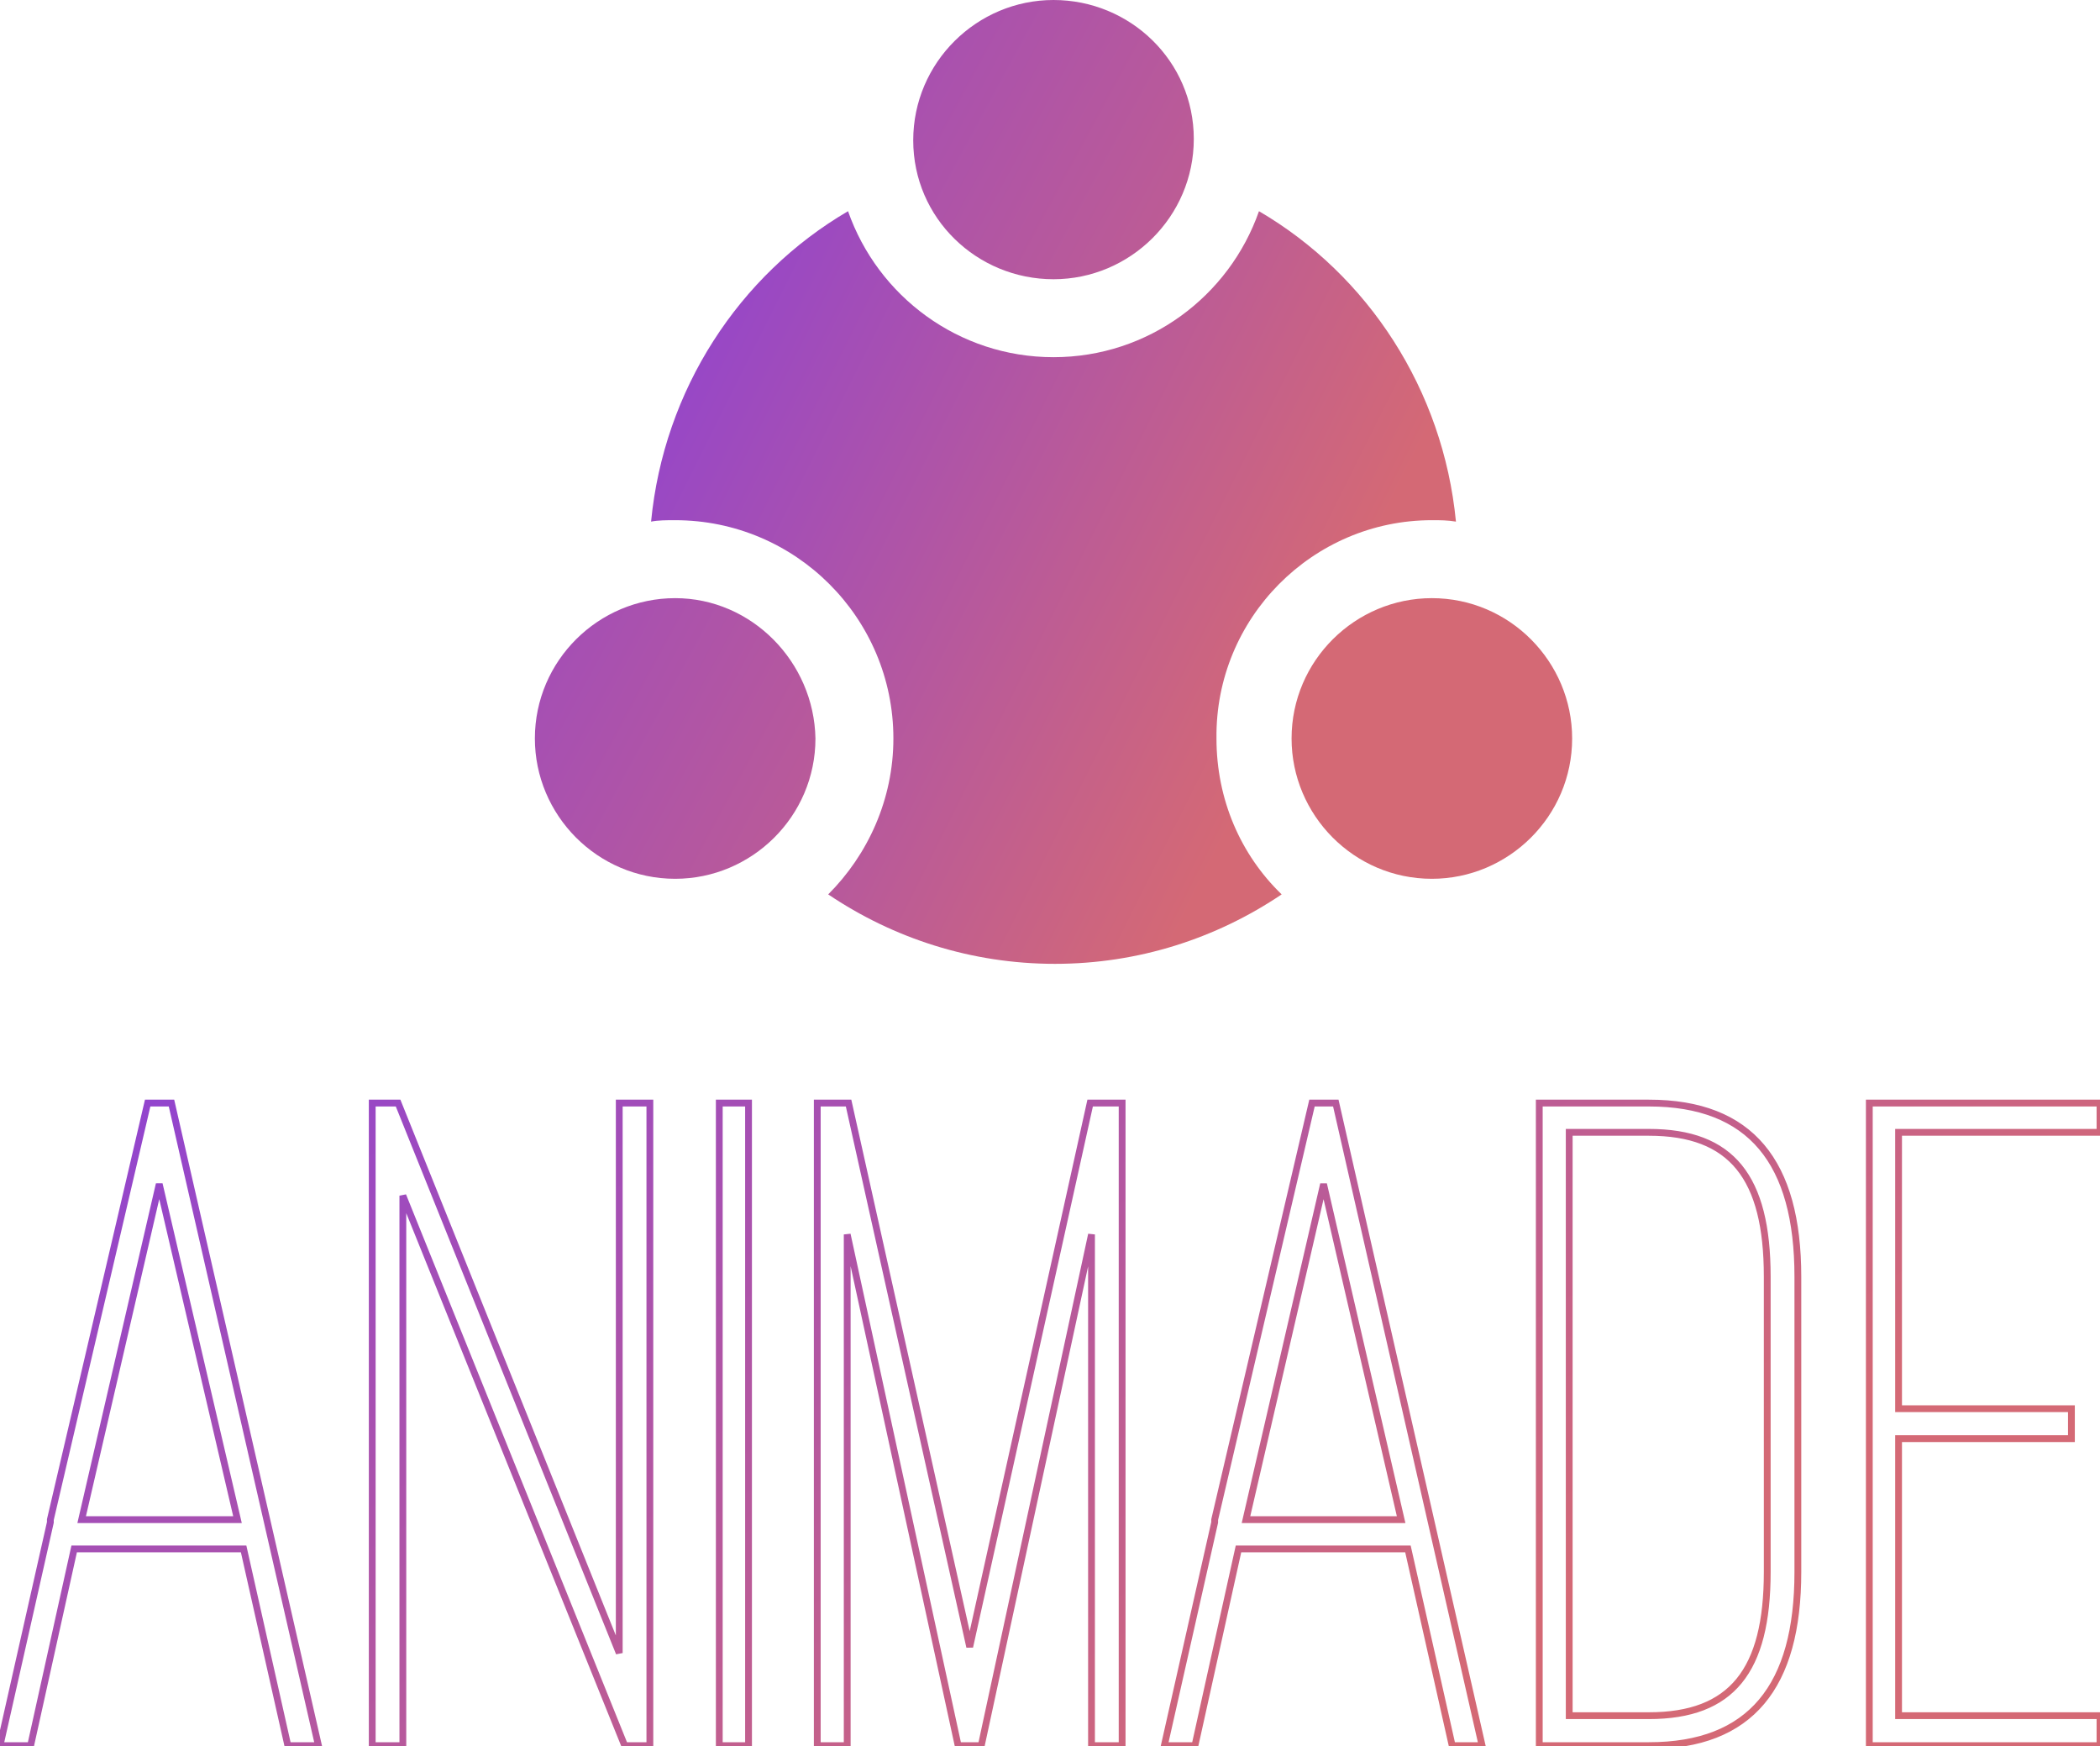
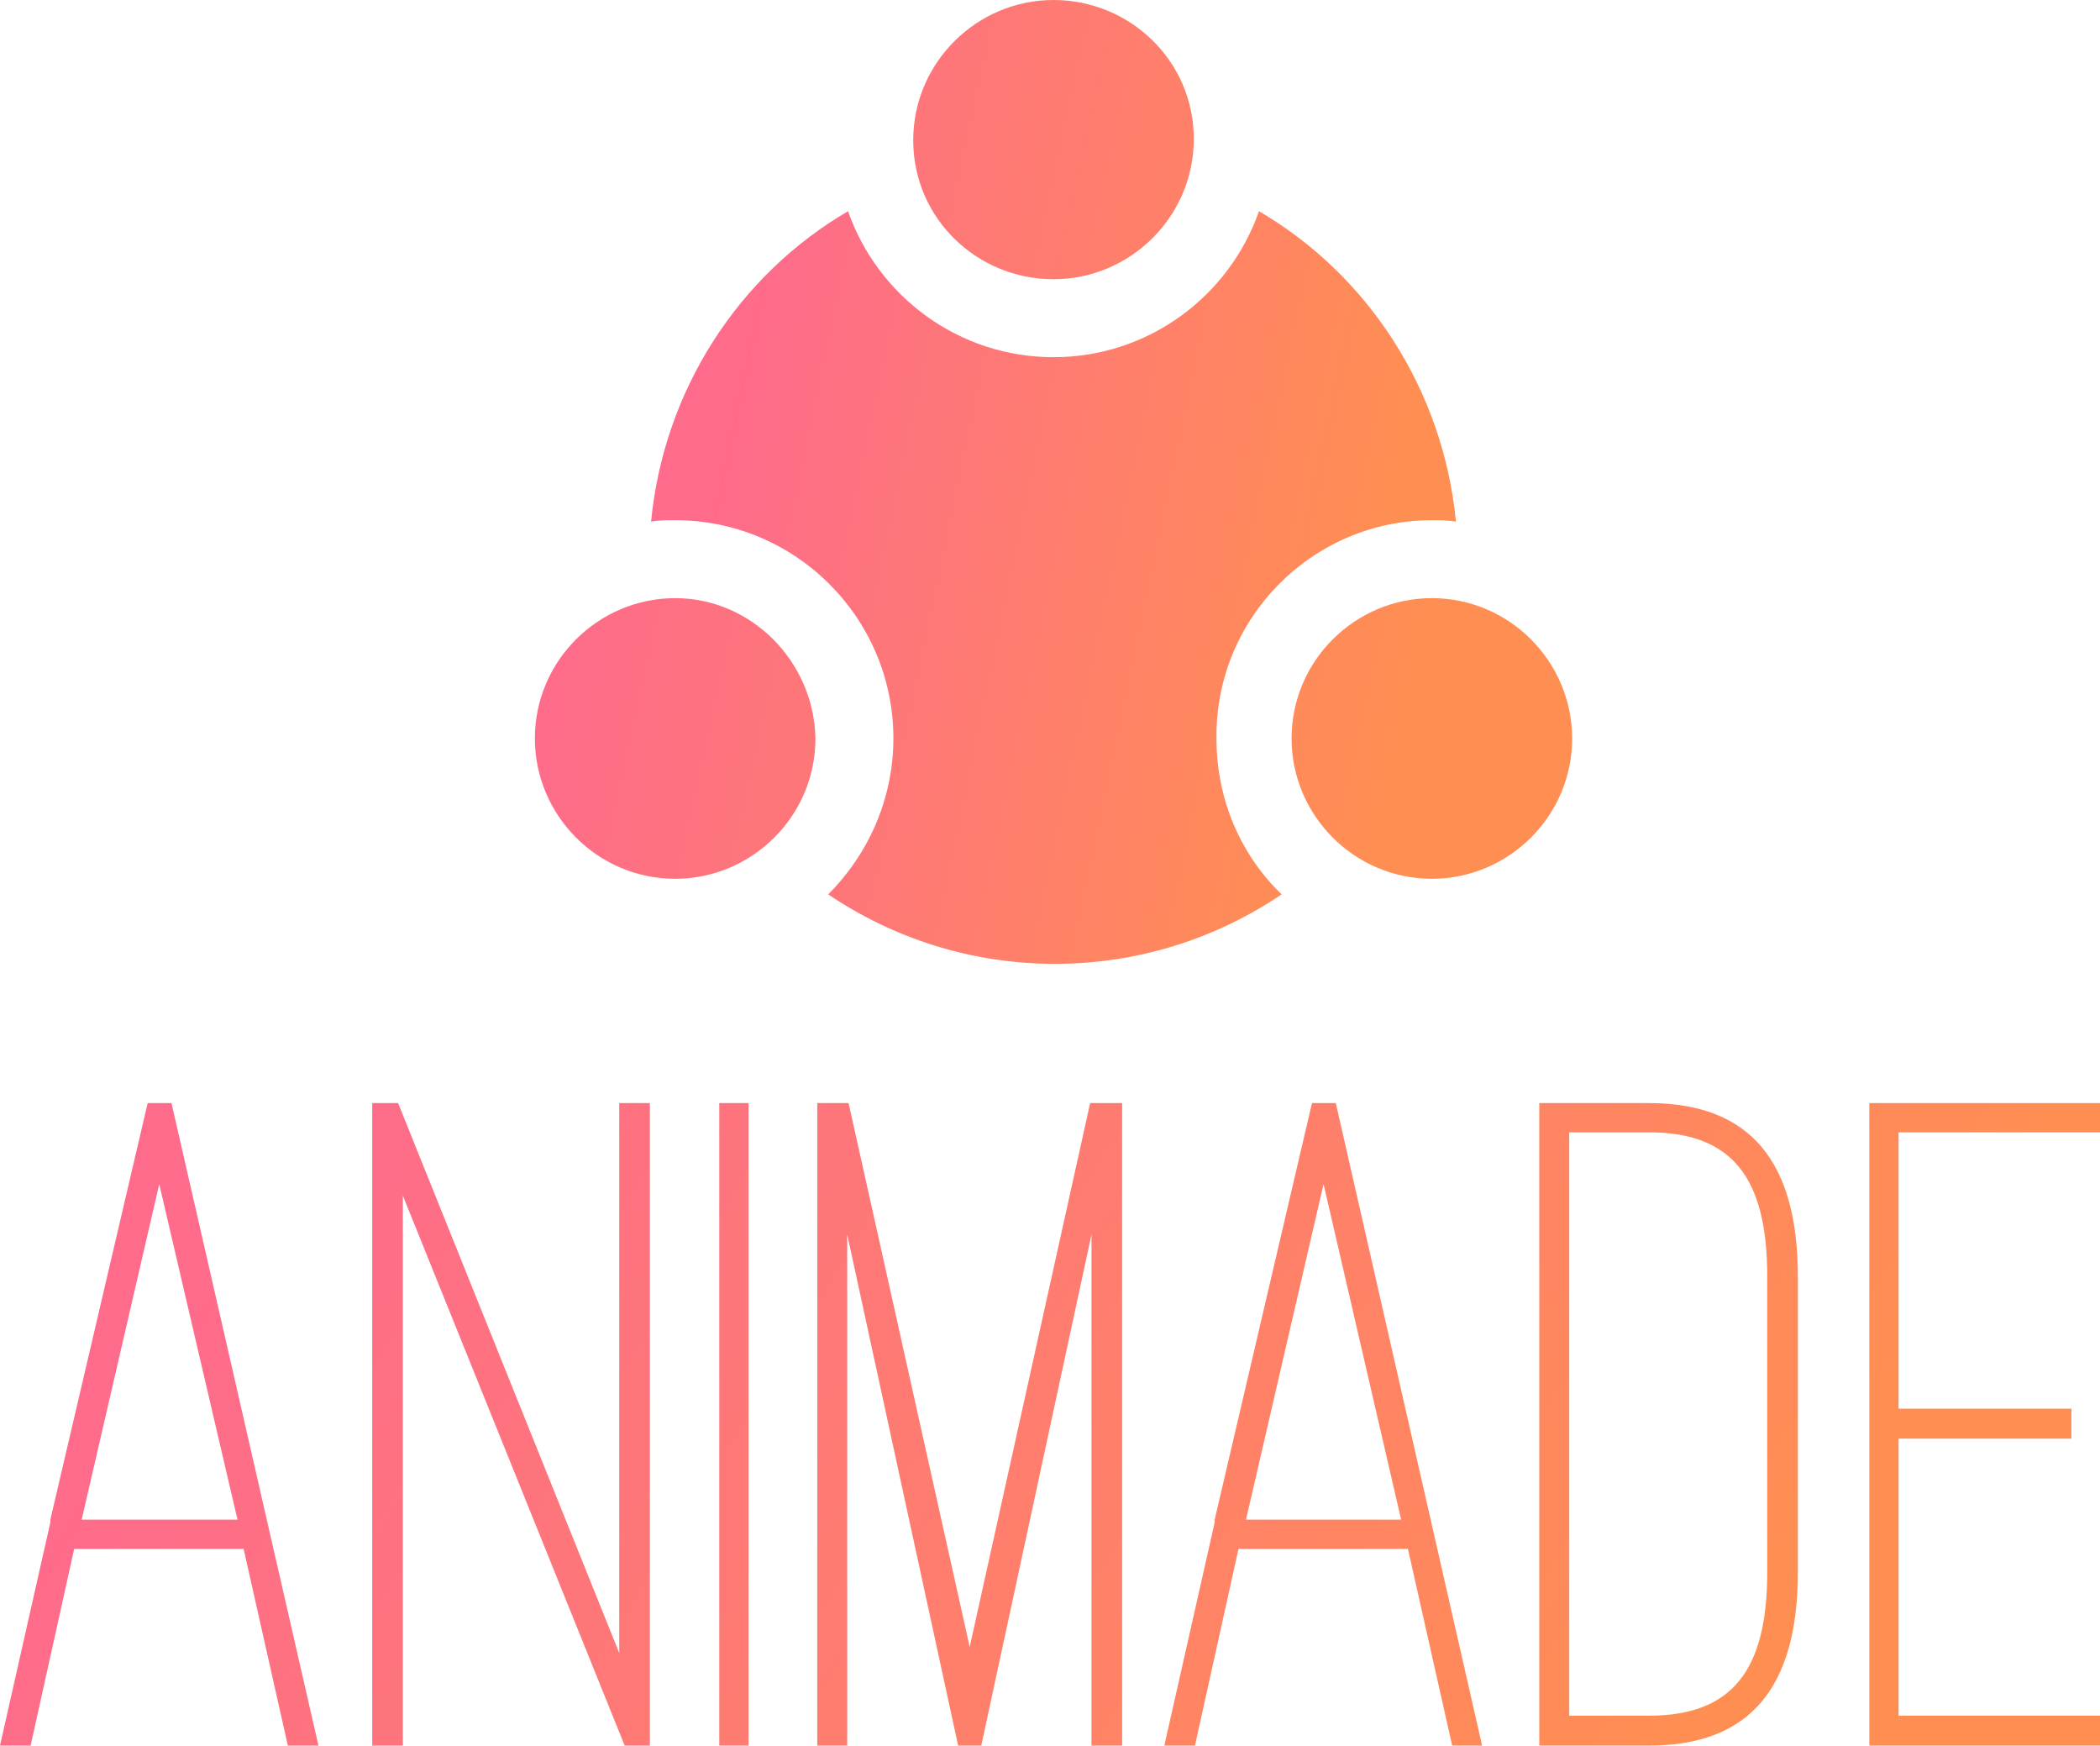
<svg xmlns="http://www.w3.org/2000/svg" data-v-423bf9ae="" viewBox="0 0 196.144 163" class="iconAbove">
-   <g data-v-423bf9ae="" id="27d1e2fd-ed6a-4a57-bc2b-c065c5dcee3a" fill="none" transform="matrix(6.355932,0,0,6.355932,-0.8898334,103)" stroke="url(#ec4eaf2f-39b6-42fd-9d57-d937c91299b2)" stroke-width="0.1">
+   <g data-v-423bf9ae="" id="27d1e2fd-ed6a-4a57-bc2b-c065c5dcee3a" fill="url(#ec4eaf2f-39b6-42fd-9d57-d937c91299b2)" transform="matrix(6.355932,0,0,6.355932,-0.8898334,103)" stroke="url(#ec4eaf2f-39b6-42fd-9d57-d937c91299b2)" fill-opacity="1" stroke-width="0">
    <path d="M4.37 9.44L4.82 9.44L2.66 0L2.31 0L0.88 6.12L0.88 6.16L0.14 9.44L0.59 9.44L1.23 6.55L3.72 6.55ZM2.48 1.19L3.63 6.12L1.34 6.12ZM9.69 9.44L9.69 0L9.24 0L9.24 8.08L5.99 0L5.61 0L5.61 9.44L6.06 9.44L6.06 1.36L9.32 9.44ZM11.14 0L10.71 0L10.71 9.44L11.14 9.44ZM14.56 9.44L16.18 1.93L16.18 9.44L16.63 9.44L16.63 0L16.16 0L14.39 7.99L12.61 0L12.15 0L12.15 9.44L12.59 9.44L12.59 1.93L14.22 9.44ZM21.48 9.44L21.92 9.44L19.77 0L19.42 0L17.99 6.12L17.99 6.16L17.25 9.44L17.70 9.44L18.34 6.55L20.83 6.55ZM19.59 1.19L20.73 6.12L18.45 6.12ZM24.37 9.44C25.87 9.44 26.56 8.57 26.56 6.89L26.56 2.55C26.56 0.87 25.87 0 24.37 0L22.76 0L22.76 9.44ZM24.37 0.43C25.59 0.43 26.11 1.09 26.11 2.55L26.11 6.89C26.11 8.34 25.59 9.00 24.37 9.00L23.20 9.00L23.20 0.43ZM27.61 0L27.61 9.44L31.00 9.44L31.00 9.00L28.04 9.00L28.04 4.93L30.58 4.93L30.58 4.49L28.04 4.49L28.04 0.43L31.00 0.43L31.00 0Z" />
  </g>
  <defs data-v-423bf9ae="">
-     <linearGradient data-v-423bf9ae="" gradientTransform="rotate(25)" id="ec4eaf2f-39b6-42fd-9d57-d937c91299b2" x1="0%" y1="0%" x2="100%" y2="0%">
-       <stop data-v-423bf9ae="" offset="0%" style="stop-color: rgb(142, 66, 211); stop-opacity: 1;" />
-       <stop data-v-423bf9ae="" offset="100%" style="stop-color: rgb(212, 105, 117); stop-opacity: 1;" />
+     <linearGradient data-v-423bf9ae="" gradientTransform="rotate(25)" id="ec4eaf2f-39b6-42fd-9d57-d937c91299b2" x1="20%" y1="20%" x2="100%" y2="0%">
+       <stop data-v-423bf9ae="" offset="0%" style="stop-color: #FE6B8B; stop-opacity: 1;" />
+       <stop data-v-423bf9ae="" offset="100%" style="stop-color: #FF8E53; stop-opacity: 1;" />
    </linearGradient>
  </defs>
  <g data-v-423bf9ae="" id="b73aaf70-0cb7-4f47-ac9f-6c66de4ea9f7" transform="matrix(1.323529,0,0,1.323529,32.22354,-21.17647)" stroke="none" fill="url(#ec4eaf2f-39b6-42fd-9d57-d937c91299b2)">
    <path d="M76.7 52.7c.6 0 1.1 0 1.7.1-.9-9.3-6.2-17.4-13.9-21.9-2.1 6-7.8 10.3-14.5 10.3s-12.4-4.3-14.5-10.3c-7.7 4.5-13 12.6-13.9 21.9.5-.1 1.1-.1 1.7-.1 8.5 0 15.4 6.9 15.4 15.4 0 4.3-1.8 8.2-4.6 11 4.6 3.1 10.1 4.9 16 4.9s11.4-1.8 16-4.9c-2.9-2.8-4.6-6.7-4.6-11-.1-8.5 6.8-15.4 15.2-15.4z" />
    <path d="M50 35.7c5.4 0 9.9-4.4 9.9-9.9S55.4 16 50 16s-9.9 4.4-9.9 9.9 4.5 9.8 9.9 9.8zM23.3 58.2c-5.4 0-9.9 4.4-9.9 9.9 0 5.4 4.4 9.9 9.9 9.9 5.4 0 9.9-4.4 9.9-9.9-.1-5.4-4.5-9.9-9.9-9.9zM76.7 58.2c-5.4 0-9.9 4.4-9.9 9.9 0 5.4 4.4 9.9 9.9 9.9 5.4 0 9.9-4.4 9.9-9.9 0-5.4-4.4-9.9-9.9-9.9z" />
    <div class="ball" />
    <style type="text/css">

- svg path {
-   stroke-dashoffset: 1;
-   stroke-dasharray: 69 10;
-   animation: draw 4s linear alternate ;
-   
- }

- @keyframes draw {
-   from {
-     stroke-dashoffset: 100;
-     stroke-dasharray: 100;
-     
-     
-   }
-   to {
-      stroke-dashoffset: 0
-      stroke-dasharray: 200 100;
-      
-      
-   }
- }



</style>
  </g>
</svg>
